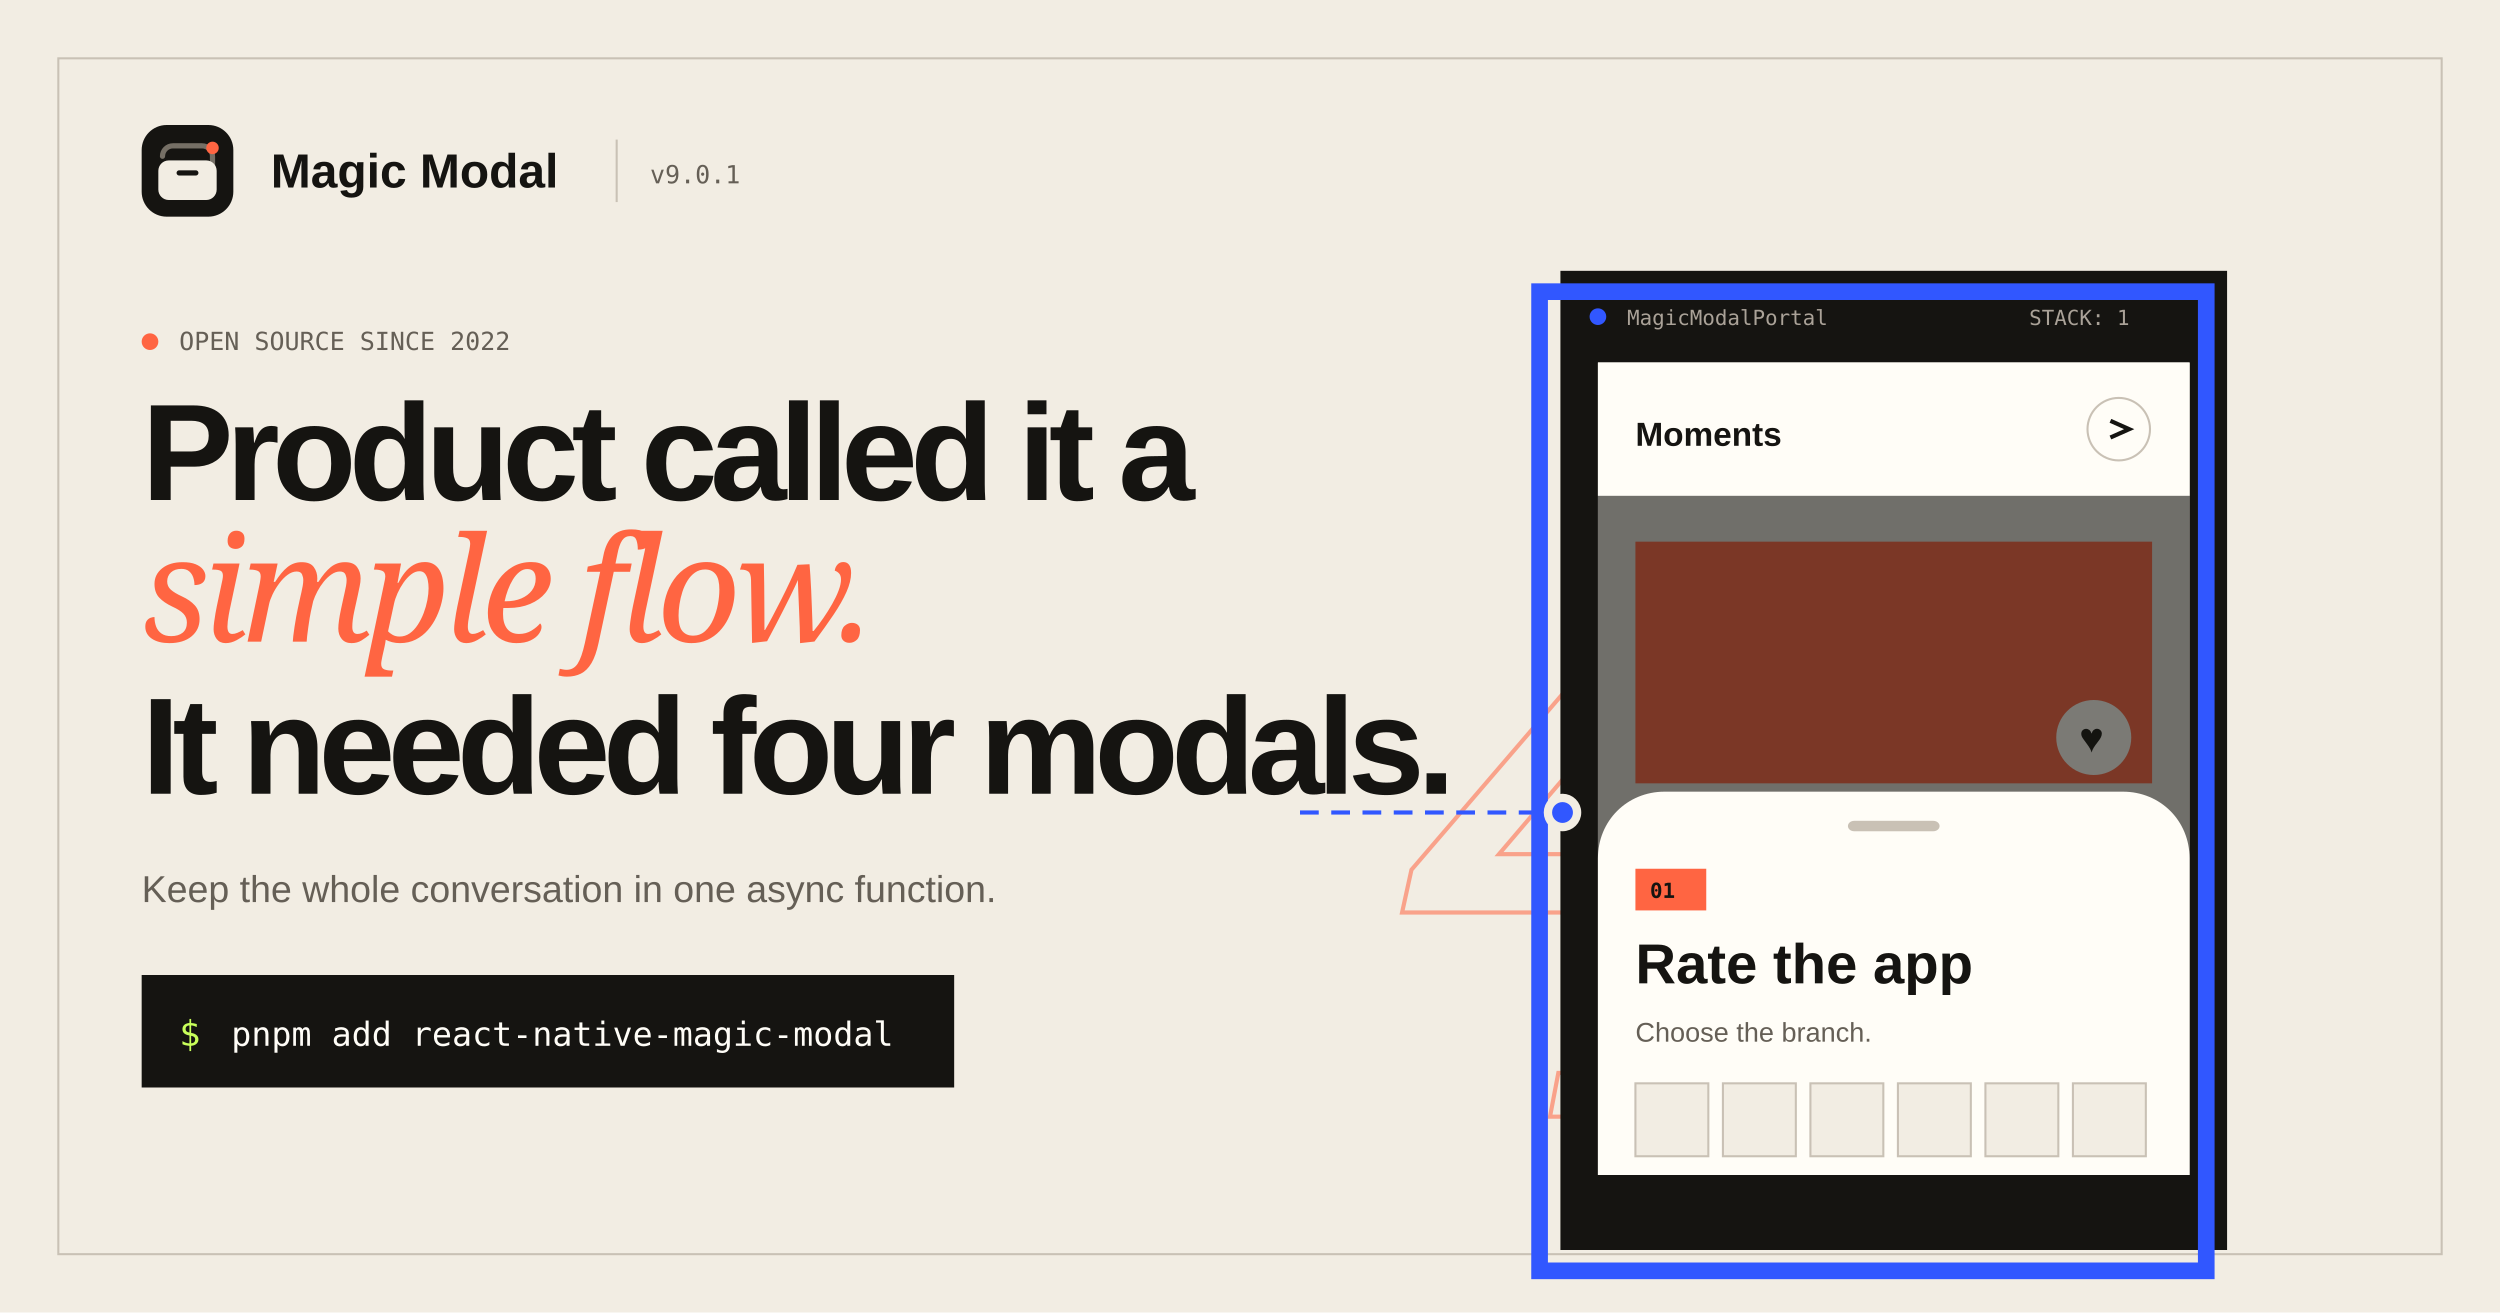
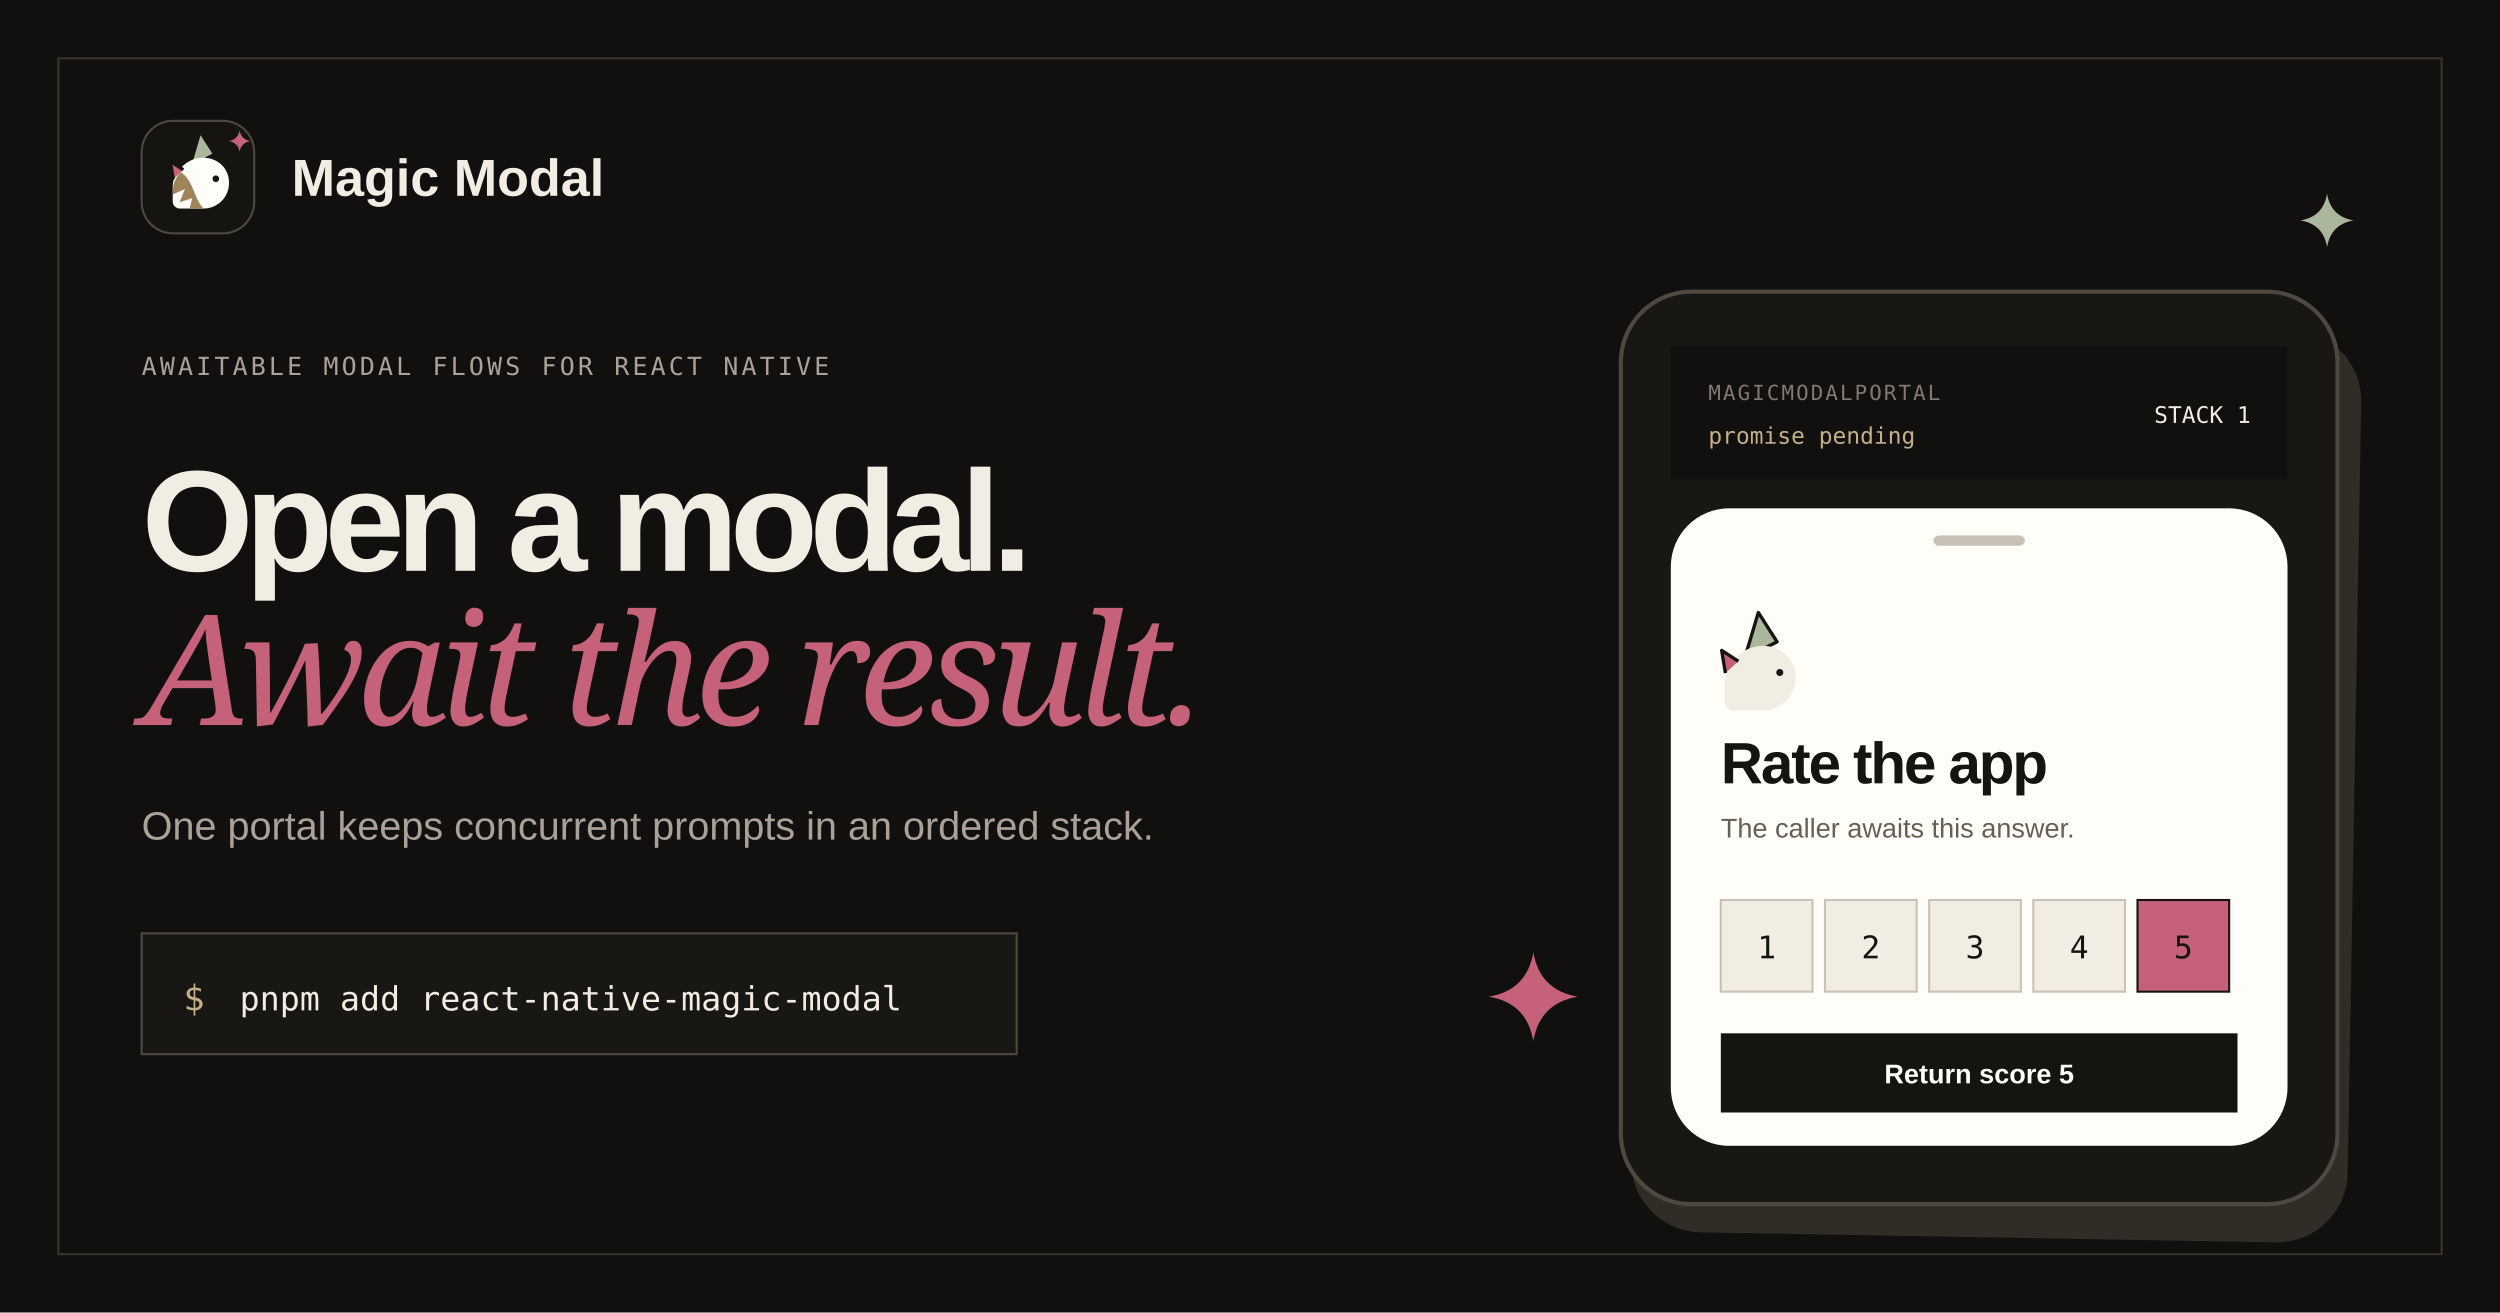
<svg xmlns="http://www.w3.org/2000/svg" viewBox="0 0 1200 630">
-   <rect width="1200" height="630" fill="#f2ede3" />
-   <rect x="28" y="28" width="1144" height="574" fill="none" stroke="#c9c1b5" />
-   <g transform="translate(68 60)">
-     <rect width="44" height="44" rx="12" fill="#151411" />
-     <path d="M10 15a5 5 0 0 1 5-5h14a5 5 0 0 1 5 5v15" fill="none" stroke="#756f65" stroke-width="2.5" stroke-linecap="round" />
-     <path d="M8 22a5 5 0 0 1 5-5h18a5 5 0 0 1 5 5v9a5 5 0 0 1-5 5H13a5 5 0 0 1-5-5v-9Z" fill="#f2ede3" />
-     <path d="M18 23h8" stroke="#151411" stroke-width="2.5" stroke-linecap="round" />
-     <circle cx="34" cy="11" r="3" fill="#ff6542" />
-     <text x="62" y="30" fill="#151411" font-family="Arial,sans-serif" font-size="23" font-weight="700">Magic Modal</text>
-     <path d="M228 7v30" stroke="#c9c1b5" />
-     <text x="244" y="28" fill="#655f56" font-family="monospace" font-size="12">v9.0.1</text>
+   <rect width="1200" height="630" fill="#11100e" />
+   <rect x="28" y="28" width="1144" height="574" fill="none" stroke="#37332d" />
+   <g transform="translate(68 58)">
+     <rect width="54" height="54" rx="15" fill="#151411" stroke="#4d4840" />
+     <path d="m28 5-5.1 17.2 12.2-6.1L28 5Z" fill="#aab79d" stroke="#151411" stroke-linejoin="round" stroke-width="1.6" />
+     <path d="M19 22.4c3.5-3.7 8.2-5.4 13-4.5 6.9 1.3 11 7.5 9.7 14.3-1.1 5.7-6.1 9.9-12 9.9H18.3a3.4 3.4 0 0 1-3.4-3.4v-6.5c0-3.6 1.1-7.1 4.1-9.8Z" fill="#fffdf7" />
+     <path d="m20 23.5-6.3-4.1 1.5 8.6" fill="#c56178" stroke="#151411" stroke-linejoin="round" stroke-width="1.6" />
+     <path d="M18.8 24.6c-2.8 2.8-4.1 6.3-3.8 10.7l5.8-2.6-2.6 6.4 6.1-2-1.3 5h6.7c-4.9-5.1-4.5-13-10.9-17.5Z" fill="#9f835b" />
+     <circle cx="35.6" cy="27.8" r="1.6" fill="#151411" />
+     <path d="M47 4.5c.5 3 2.3 4.7 5.2 5.2-2.9.5-4.7 2.2-5.2 5.2-.5-3-2.2-4.7-5.2-5.2 3-.5 4.7-2.2 5.2-5.2Z" fill="#c56178" />
+     <text x="72" y="36" fill="#f2ede3" font-family="Arial,sans-serif" font-size="25" font-weight="700">Magic Modal</text>
  </g>
-   <g transform="translate(68 176)">
-     <circle cx="4" cy="-12" r="4" fill="#ff6542" />
-     <text x="18" y="-8" fill="#655f56" font-family="monospace" font-size="12">OPEN SOURCE SINCE 2022</text>
-     <text y="64" fill="#151411" font-family="Arial,sans-serif" font-size="66" font-weight="700" letter-spacing="-3.5">Product called it a</text>
-     <text y="132" fill="#ff6542" font-family="Georgia,serif" font-size="70" font-style="italic" letter-spacing="-3">simple flow.</text>
-     <text y="205" fill="#151411" font-family="Arial,sans-serif" font-size="66" font-weight="700" letter-spacing="-3.5">It needed four modals.</text>
-     <text y="257" fill="#655f56" font-family="Arial,sans-serif" font-size="18">Keep the whole conversation in one async function.</text>
-     <g transform="translate(0 292)">
-       <rect width="390" height="54" fill="#151411" />
-       <text x="18" y="34" fill="#c8ff5a" font-family="monospace" font-size="17">$</text>
-       <text x="43" y="34" fill="#fffdf7" font-family="monospace" font-size="16">pnpm add react-native-magic-modal</text>
+   <g transform="translate(68 180)">
+     <text fill="#aaa298" font-family="monospace" font-size="12" letter-spacing="1.5">AWAITABLE MODAL FLOWS FOR REACT NATIVE</text>
+     <text y="94" fill="#f2ede3" font-family="Arial,sans-serif" font-size="69" font-weight="700" letter-spacing="-4">Open a modal.</text>
+     <text y="168" fill="#c56178" font-family="Georgia,serif" font-size="74" font-style="italic" letter-spacing="-3.5">Await the result.</text>
+     <text y="223" fill="#aaa298" font-family="Arial,sans-serif" font-size="19">One portal keeps concurrent prompts in an ordered stack.</text>
+     <g transform="translate(0 268)">
+       <rect width="420" height="58" fill="#191714" stroke="#4d4840" />
+       <text x="20" y="37" fill="#c4af88" font-family="monospace" font-size="17">$</text>
+       <text x="47" y="37" fill="#f2ede3" font-family="monospace" font-size="16">pnpm add react-native-magic-modal</text>
    </g>
  </g>
-   <g transform="translate(685 82)">
-     <text x="-5" y="454" fill="none" stroke="#ff6542" stroke-width="2" stroke-opacity=".55" font-family="Georgia,serif" font-size="500" font-style="italic">4</text>
-     <g transform="translate(96 0)">
-       <rect x="-32" y="48" width="320" height="470" fill="#151411" />
-       <rect x="-42" y="58" width="320" height="470" fill="none" stroke="#3157ff" stroke-width="8" />
-       <rect x="-14" y="92" width="284" height="390" fill="#e7e3dc" />
-       <rect x="-14" y="92" width="284" height="64" fill="#fffdf7" />
-       <text x="4" y="132" fill="#151411" font-family="Arial,sans-serif" font-size="16" font-weight="700">Moments</text>
-       <circle cx="236" cy="124" r="15" fill="none" stroke="#c9c1b5" />
-       <path d="m232 120 9 4-9 4" fill="none" stroke="#151411" stroke-width="2" />
-       <rect x="4" y="178" width="248" height="116" fill="#ff6542" />
-       <circle cx="224" cy="272" r="18" fill="#fffdf7" />
-       <text x="217" y="279" fill="#151411" font-family="Arial,sans-serif" font-size="20">♥</text>
-       <rect x="-14" y="156" width="284" height="326" fill="#151411" fill-opacity=".56" />
-       <path d="M-14 330c0-18 14-32 32-32h220c18 0 32 14 32 32v152H-14V330Z" fill="#fffdf7" />
-       <rect x="106" y="312" width="44" height="5" rx="3" fill="#c9c1b5" />
-       <rect x="4" y="335" width="34" height="20" fill="#ff6542" />
-       <text x="11" y="349" fill="#151411" font-family="monospace" font-size="10" font-weight="700">01</text>
-       <text x="4" y="390" fill="#151411" font-family="Arial,sans-serif" font-size="27" font-weight="700">Rate the app</text>
-       <text x="4" y="418" fill="#655f56" font-family="Arial,sans-serif" font-size="13">Choose the branch.</text>
-       <g transform="translate(4 438)" fill="#f2ede3" stroke="#c9c1b5">
-         <rect width="35" height="35" />
-         <rect x="42" width="35" height="35" />
-         <rect x="84" width="35" height="35" />
-         <rect x="126" width="35" height="35" />
-         <rect x="168" width="35" height="35" />
-         <rect x="210" width="35" height="35" />
+   <g transform="translate(720 92)">
+     <path d="M397 1c1.2 7.3 5.5 11.6 12.8 12.8-7.3 1.2-11.6 5.5-12.8 12.8-1.2-7.3-5.5-11.6-12.8-12.8C391.5 12.6 395.8 8.3 397 1Z" fill="#aab79d" />
+     <path d="M16 365c2 12.2 9.2 19.4 21.4 21.4-12.2 2-19.4 9.2-21.4 21.4-2-12.2-9.2-19.4-21.4-21.4C6.8 384.4 14 377.2 16 365Z" fill="#c56178" />
+     <rect x="70" y="61" width="344" height="438" rx="34" fill="#302c26" transform="rotate(1 70 61)" />
+     <rect x="58" y="48" width="344" height="438" rx="34" fill="#191714" stroke="#4d4840" stroke-width="2" />
+     <g transform="translate(82 74)">
+       <rect width="296" height="64" fill="#11100e" />
+       <text x="18" y="26" fill="#817a71" font-family="monospace" font-size="10" letter-spacing="1">MAGICMODALPORTAL</text>
+       <text x="18" y="47" fill="#c4af88" font-family="monospace" font-size="11">promise pending</text>
+       <text x="232" y="37" fill="#f2ede3" font-family="monospace" font-size="11">STACK 1</text>
+     </g>
+     <g transform="translate(82 152)">
+       <rect width="296" height="306" rx="28" fill="#fffdf7" />
+       <rect x="126" y="13" width="44" height="5" rx="3" fill="#c9c1b5" />
+       <path d="m42 50-6.5 21.8 15.5-7.7L42 50Z" fill="#aab79d" stroke="#151411" stroke-linejoin="round" stroke-width="1.6" />
+       <path d="M31 72c4.4-4.8 10.4-6.8 16.4-5.7 8.7 1.7 14 9.6 12.2 18.2-1.4 7.2-7.7 12.5-15.2 12.5H30.2a4.3 4.3 0 0 1-4.3-4.3v-8.3c0-4.6 1.4-9 5.1-12.4Z" fill="#f2ede3" />
+       <path d="m32.4 73.4-8-5.2 1.8 10.9" fill="#c56178" stroke="#151411" stroke-linejoin="round" stroke-width="1.6" />
+       <circle cx="52.3" cy="78.8" r="1.7" fill="#151411" />
+       <text x="24" y="132" fill="#151411" font-family="Arial,sans-serif" font-size="28" font-weight="700" letter-spacing="-1">Rate the app</text>
+       <text x="24" y="158" fill="#655f56" font-family="Arial,sans-serif" font-size="13">The caller awaits this answer.</text>
+       <g transform="translate(24 188)">
+         <rect width="44" height="44" fill="#f2ede3" stroke="#c9c1b5" />
+         <rect x="50" width="44" height="44" fill="#f2ede3" stroke="#c9c1b5" />
+         <rect x="100" width="44" height="44" fill="#f2ede3" stroke="#c9c1b5" />
+         <rect x="150" width="44" height="44" fill="#f2ede3" stroke="#c9c1b5" />
+         <rect x="200" width="44" height="44" fill="#c56178" stroke="#151411" />
+         <g fill="#151411" font-family="monospace" font-size="15" text-anchor="middle">
+           <text x="22" y="28">1</text>
+           <text x="72" y="28">2</text>
+           <text x="122" y="28">3</text>
+           <text x="172" y="28">4</text>
+           <text x="222" y="28">5</text>
+         </g>
      </g>
-       <circle cx="-14" cy="70" r="4" fill="#3157ff" />
-       <text x="0" y="74" fill="#aaa298" font-family="monospace" font-size="10">MagicModalPortal</text>
-       <text x="193" y="74" fill="#aaa298" font-family="monospace" font-size="10">STACK: 1</text>
+       <rect x="24" y="252" width="248" height="38" fill="#151411" />
+       <text x="148" y="276" fill="#fffdf7" font-family="Arial,sans-serif" font-size="13" font-weight="700" text-anchor="middle">Return score 5</text>
    </g>
  </g>
-   <path d="M624 390h126" stroke="#3157ff" stroke-width="2" stroke-dasharray="9 6" />
-   <circle cx="750" cy="390" r="7" fill="#3157ff" stroke="#f2ede3" stroke-width="4" />
</svg>
